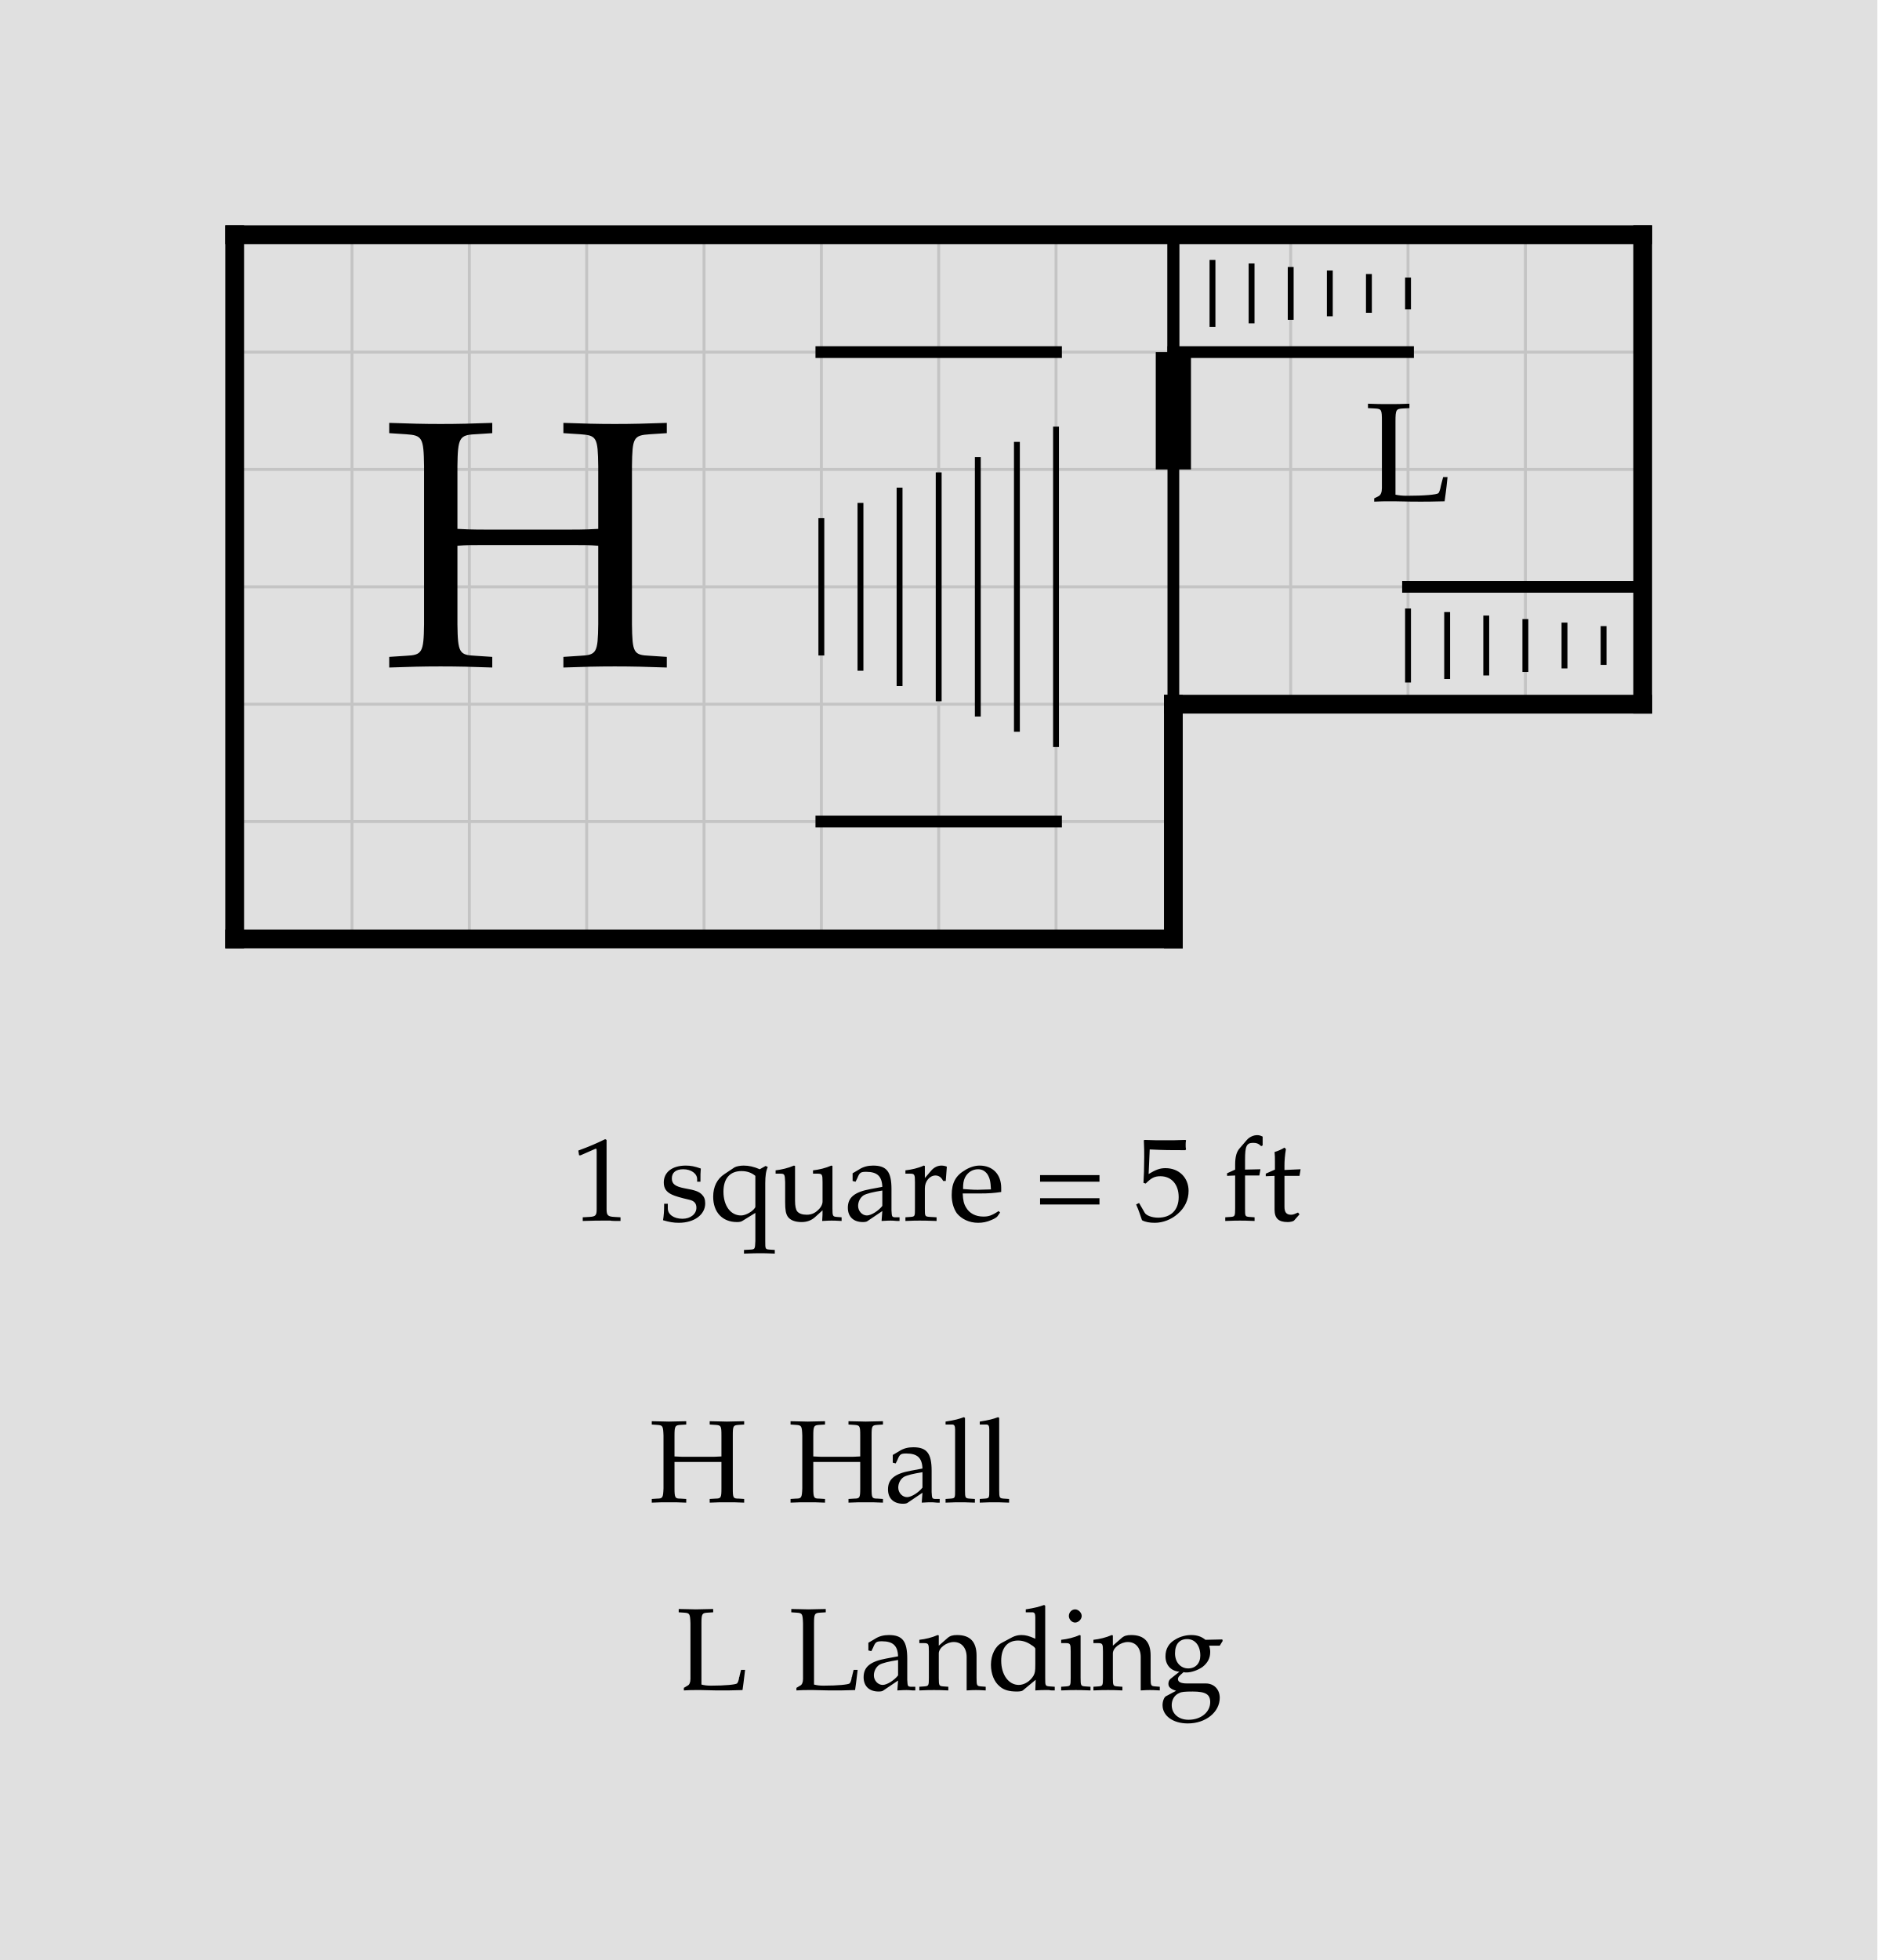
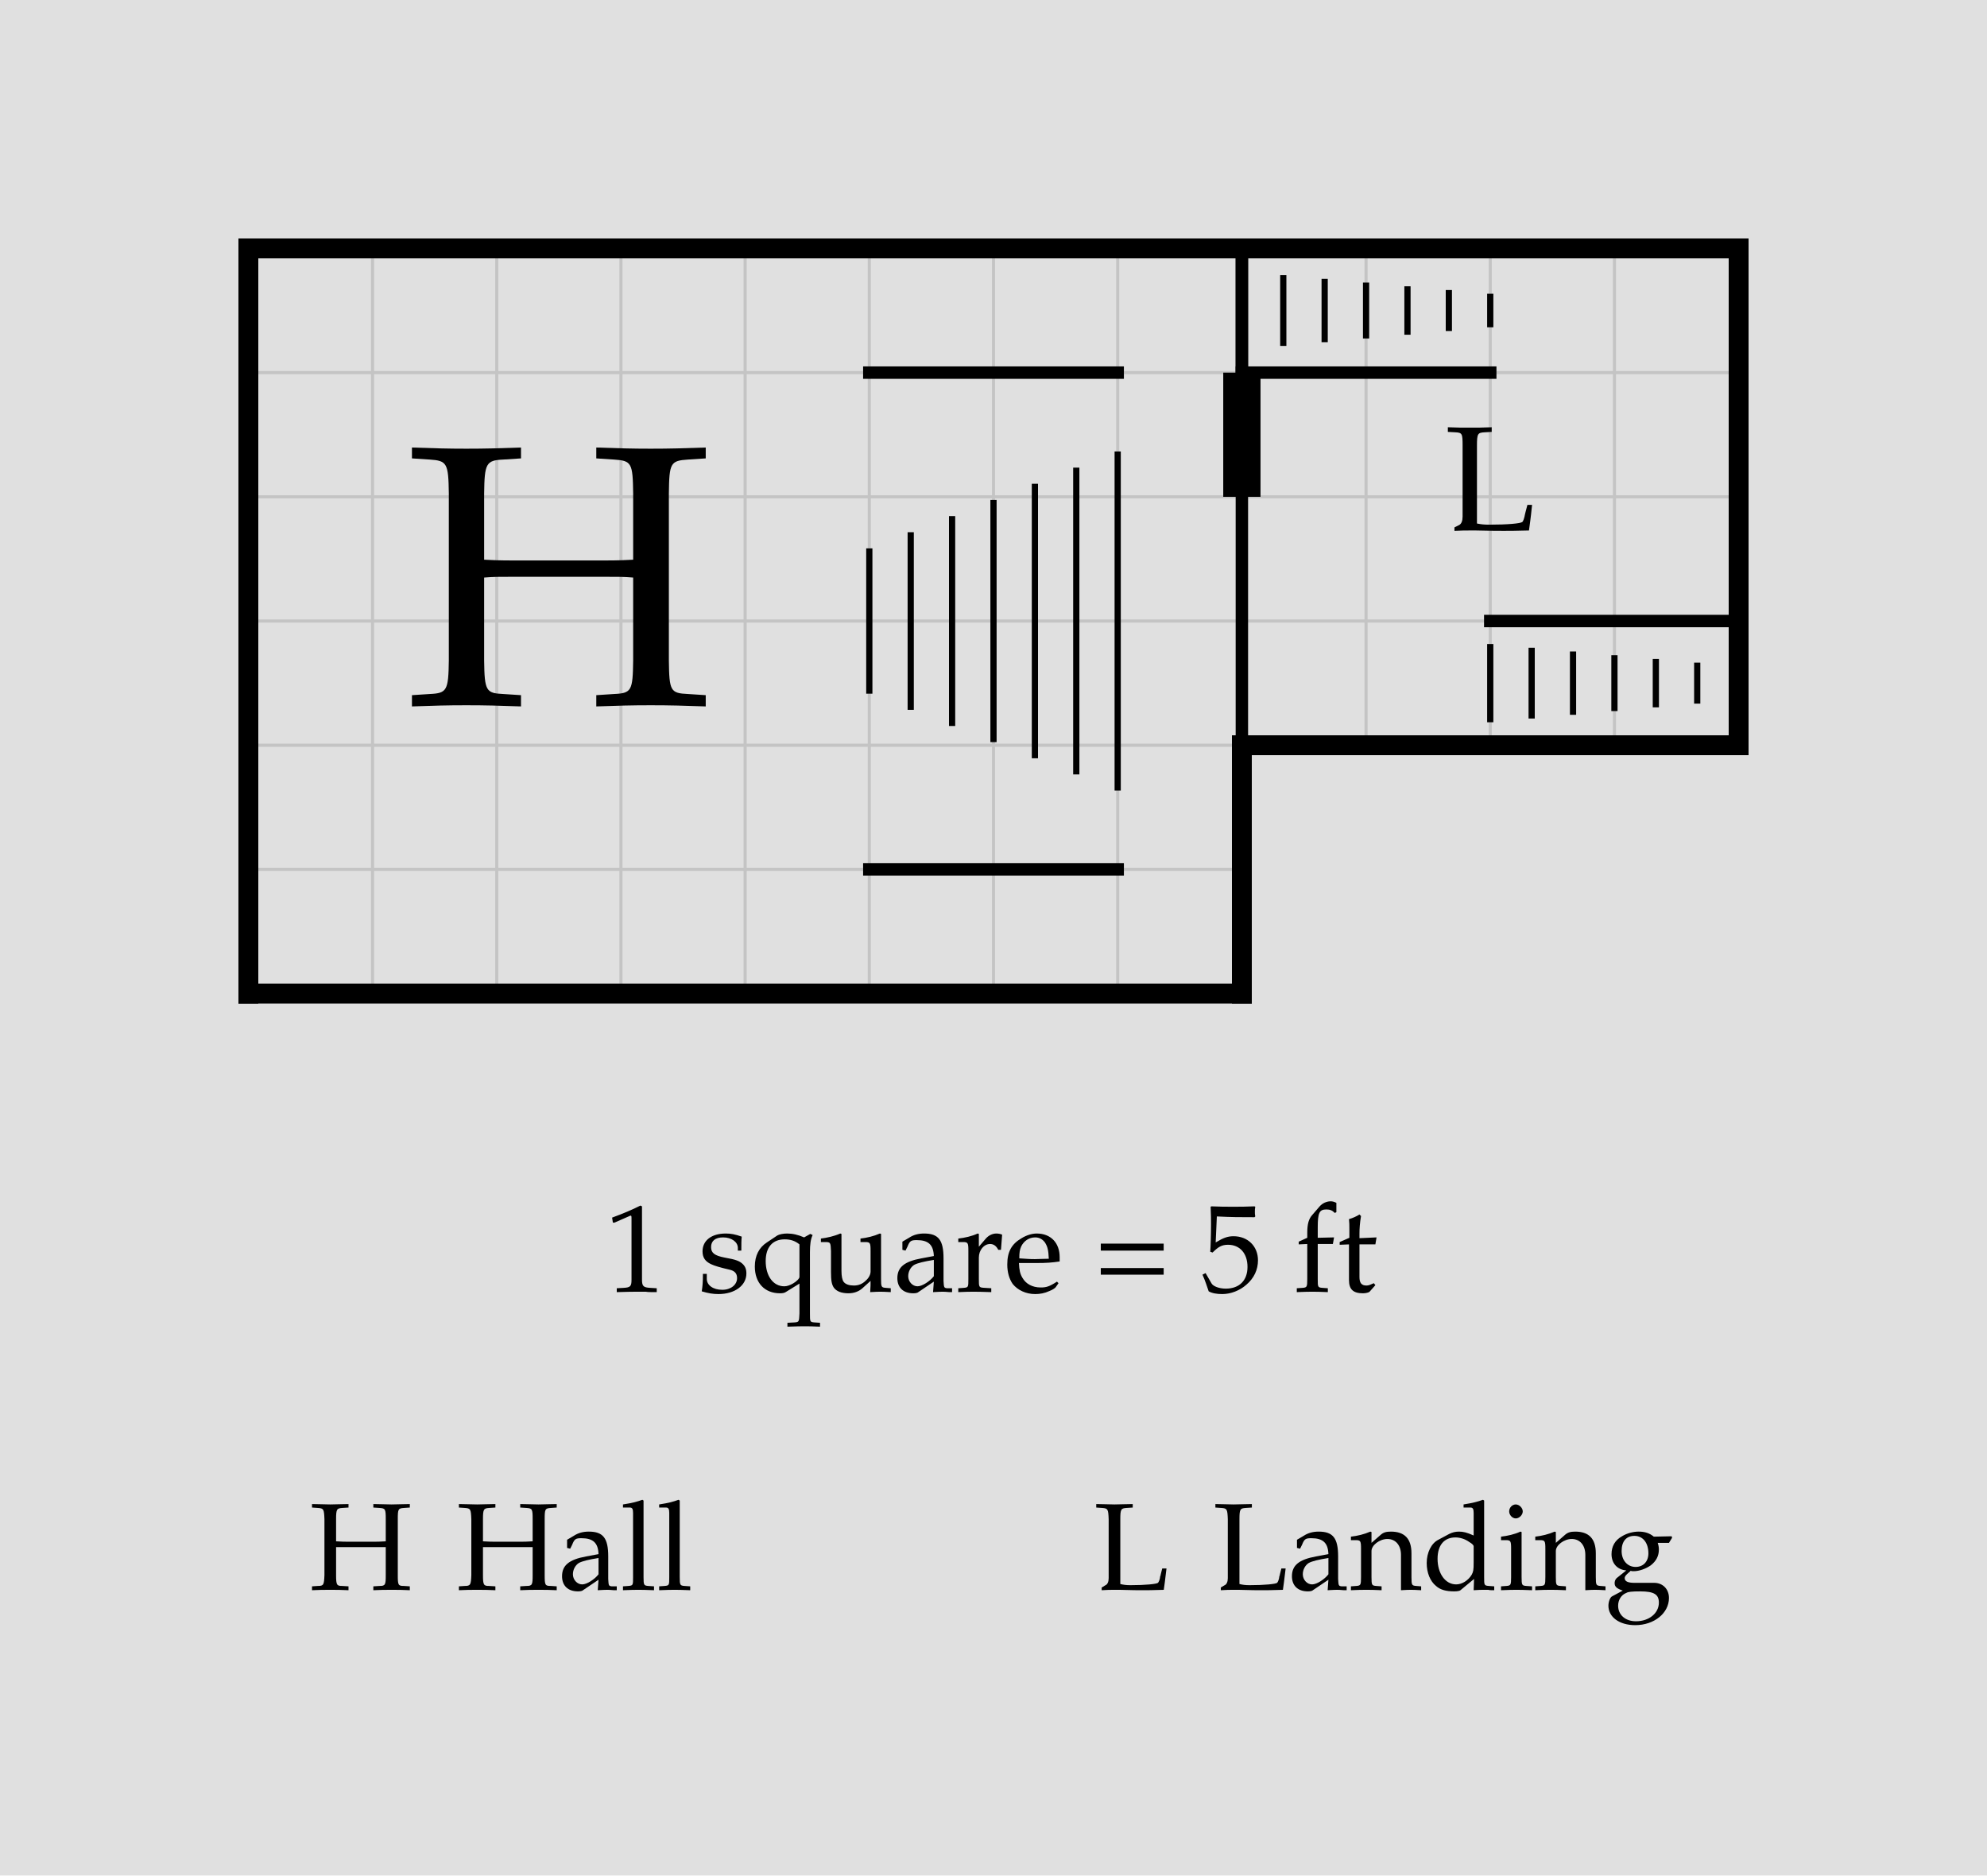
- <svg xmlns="http://www.w3.org/2000/svg" width="800" height="835" viewBox="-10 -10 80 83.5" font-family="Palatino, Georgia, Times New Roman, serif" font-weight="400" fill="black">
-   <rect x="-10" y="-10" width="80" height="83.5" fill="#e0e0e0" />
+ <svg xmlns="http://www.w3.org/2000/svg" width="800" height="755" viewBox="-10 -10 80 75.5" font-family="Palatino, Georgia, Times New Roman, serif" font-weight="400" fill="black">
+   <rect x="-10" y="-10" width="80" height="75.5" fill="#e0e0e0" />
  <defs>
    <clipPath id="plan-grid">
      <path d="M0 0h40v30h-40z M40 0h20v20h-20z" />
    </clipPath>
  </defs>
  <g class="grid" clip-path="url(#plan-grid)" stroke="#c4c4c4" stroke-width="0.125">
    <line x1="0" y1="0" x2="0" y2="30" />
    <line x1="5" y1="0" x2="5" y2="30" />
    <line x1="10" y1="0" x2="10" y2="30" />
    <line x1="15" y1="0" x2="15" y2="30" />
    <line x1="20" y1="0" x2="20" y2="30" />
    <line x1="25" y1="0" x2="25" y2="30" />
    <line x1="30" y1="0" x2="30" y2="30" />
    <line x1="35" y1="0" x2="35" y2="30" />
    <line x1="40" y1="0" x2="40" y2="30" />
    <line x1="45" y1="0" x2="45" y2="30" />
    <line x1="50" y1="0" x2="50" y2="30" />
    <line x1="55" y1="0" x2="55" y2="30" />
    <line x1="60" y1="0" x2="60" y2="30" />
    <line x1="0" y1="0" x2="60" y2="0" />
    <line x1="0" y1="5" x2="60" y2="5" />
    <line x1="0" y1="10" x2="60" y2="10" />
    <line x1="0" y1="15" x2="60" y2="15" />
    <line x1="0" y1="20" x2="60" y2="20" />
    <line x1="0" y1="25" x2="60" y2="25" />
    <line x1="0" y1="30" x2="60" y2="30" />
  </g>
  <line class="wall interior" x1="40" y1="0" x2="40" y2="20" stroke="black" stroke-width="0.5" stroke-linecap="square" />
  <line class="wall exterior" x1="0" y1="0" x2="0" y2="30" stroke="black" stroke-width="0.8" stroke-linecap="square" />
  <line class="wall exterior" x1="0" y1="0" x2="60" y2="0" stroke="black" stroke-width="0.8" stroke-linecap="square" />
  <line class="wall exterior" x1="0" y1="30" x2="40" y2="30" stroke="black" stroke-width="0.8" stroke-linecap="square" />
  <line class="wall exterior" x1="40" y1="20" x2="40" y2="30" stroke="black" stroke-width="0.8" stroke-linecap="square" />
  <line class="wall exterior" x1="40" y1="20" x2="60" y2="20" stroke="black" stroke-width="0.8" stroke-linecap="square" />
  <line class="wall exterior" x1="60" y1="0" x2="60" y2="20" stroke="black" stroke-width="0.8" stroke-linecap="square" />
  <text data-room="hall" x="12.5" y="15" text-anchor="middle" dominant-baseline="central" font-size="15">H</text>
  <text data-room="landing" x="50" y="10" text-anchor="middle" dominant-baseline="central" font-size="6">L</text>
  <g class="stairs" data-room="hall">
    <line x1="25" y1="5" x2="35" y2="5" stroke="black" stroke-width="0.5" stroke-linecap="square" />
    <line x1="25" y1="25" x2="35" y2="25" stroke="black" stroke-width="0.5" stroke-linecap="square" />
    <line x1="25" y1="12.075" x2="25" y2="17.925" stroke="black" stroke-width="0.25" />
    <line x1="26.667" y1="11.425" x2="26.667" y2="18.575" stroke="black" stroke-width="0.25" />
    <line x1="28.333" y1="10.775" x2="28.333" y2="19.225" stroke="black" stroke-width="0.25" />
    <line x1="30" y1="10.125" x2="30" y2="19.875" stroke="black" stroke-width="0.25" />
    <line x1="31.667" y1="9.475" x2="31.667" y2="20.525" stroke="black" stroke-width="0.25" />
    <line x1="33.333" y1="8.825" x2="33.333" y2="21.175" stroke="black" stroke-width="0.25" />
    <line x1="35" y1="8.175" x2="35" y2="21.825" stroke="black" stroke-width="0.25" />
  </g>
  <g class="stairs" data-room="landing">
    <line x1="40" y1="0" x2="50" y2="0" stroke="black" stroke-width="0.5" stroke-linecap="square" />
    <line x1="40" y1="5" x2="50" y2="5" stroke="black" stroke-width="0.5" stroke-linecap="square" />
    <line x1="40" y1="0" x2="40" y2="5" stroke="black" stroke-width="0.5" stroke-linecap="square" />
    <line x1="41.667" y1="1.075" x2="41.667" y2="3.925" stroke="black" stroke-width="0.25" />
    <line x1="43.333" y1="1.225" x2="43.333" y2="3.775" stroke="black" stroke-width="0.25" />
    <line x1="45" y1="1.375" x2="45" y2="3.625" stroke="black" stroke-width="0.25" />
    <line x1="46.667" y1="1.525" x2="46.667" y2="3.475" stroke="black" stroke-width="0.25" />
    <line x1="48.333" y1="1.675" x2="48.333" y2="3.325" stroke="black" stroke-width="0.25" />
    <line x1="50" y1="1.825" x2="50" y2="3.175" stroke="black" stroke-width="0.25" />
  </g>
  <g class="stairs" data-room="landing">
    <line x1="50" y1="15" x2="60" y2="15" stroke="black" stroke-width="0.5" stroke-linecap="square" />
    <line x1="50" y1="20" x2="60" y2="20" stroke="black" stroke-width="0.5" stroke-linecap="square" />
    <line x1="60" y1="15" x2="60" y2="20" stroke="black" stroke-width="0.5" stroke-linecap="square" />
    <line x1="50" y1="15.925" x2="50" y2="19.075" stroke="black" stroke-width="0.25" />
    <line x1="51.667" y1="16.075" x2="51.667" y2="18.925" stroke="black" stroke-width="0.25" />
    <line x1="53.333" y1="16.225" x2="53.333" y2="18.775" stroke="black" stroke-width="0.25" />
    <line x1="55" y1="16.375" x2="55" y2="18.625" stroke="black" stroke-width="0.25" />
    <line x1="56.667" y1="16.525" x2="56.667" y2="18.475" stroke="black" stroke-width="0.25" />
    <line x1="58.333" y1="16.675" x2="58.333" y2="18.325" stroke="black" stroke-width="0.25" />
  </g>
  <line class="door" x1="40" y1="5" x2="40" y2="10" stroke="black" stroke-width="1.5" />
  <g class="scale" font-size="5">
    <text x="14.348" y="42">1 square = 5 ft</text>
  </g>
  <g class="key" font-size="5">
-     <text x="17.666" y="54">H</text>
-     <text x="23.58" y="54">Hall</text>
+     <text x="2.452" y="54">H</text>
+     <text x="8.366" y="54">Hall</text>
  </g>
  <g class="key" font-size="5">
-     <text x="18.814" y="62">L</text>
-     <text x="23.61" y="62">Landing</text>
+     <text x="34.028" y="54">L</text>
+     <text x="38.824" y="54">Landing</text>
  </g>
</svg>
